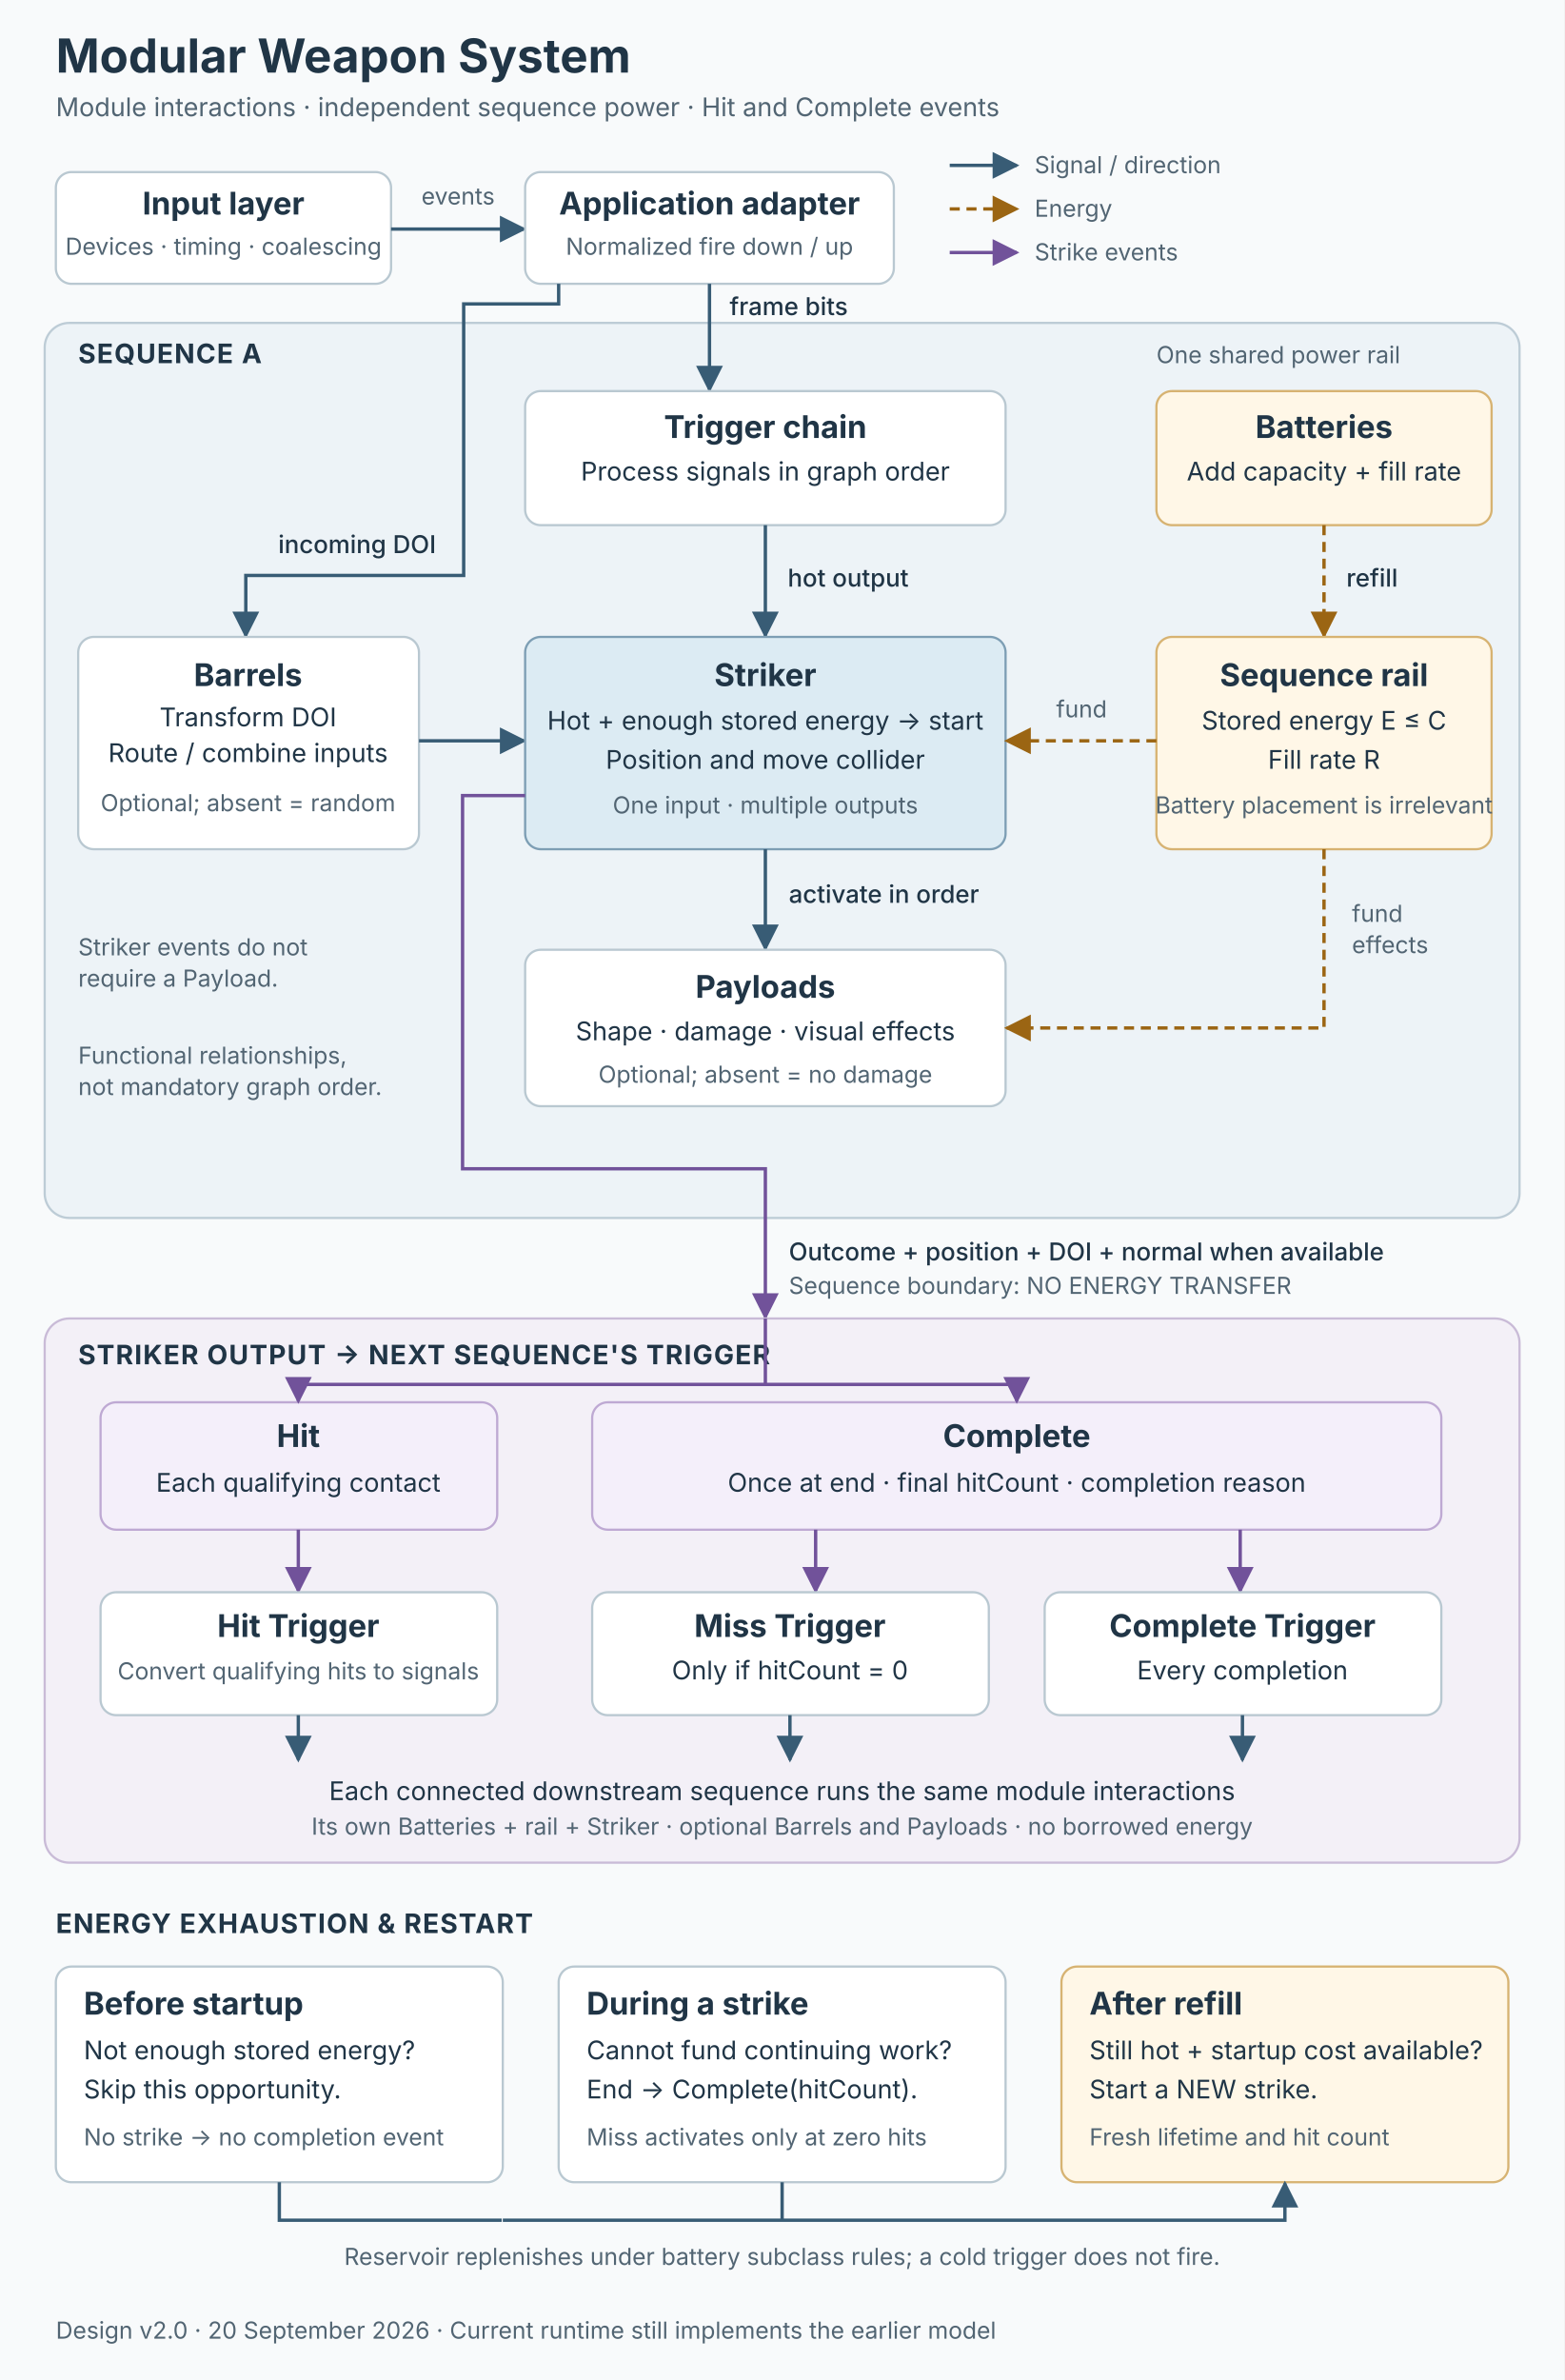
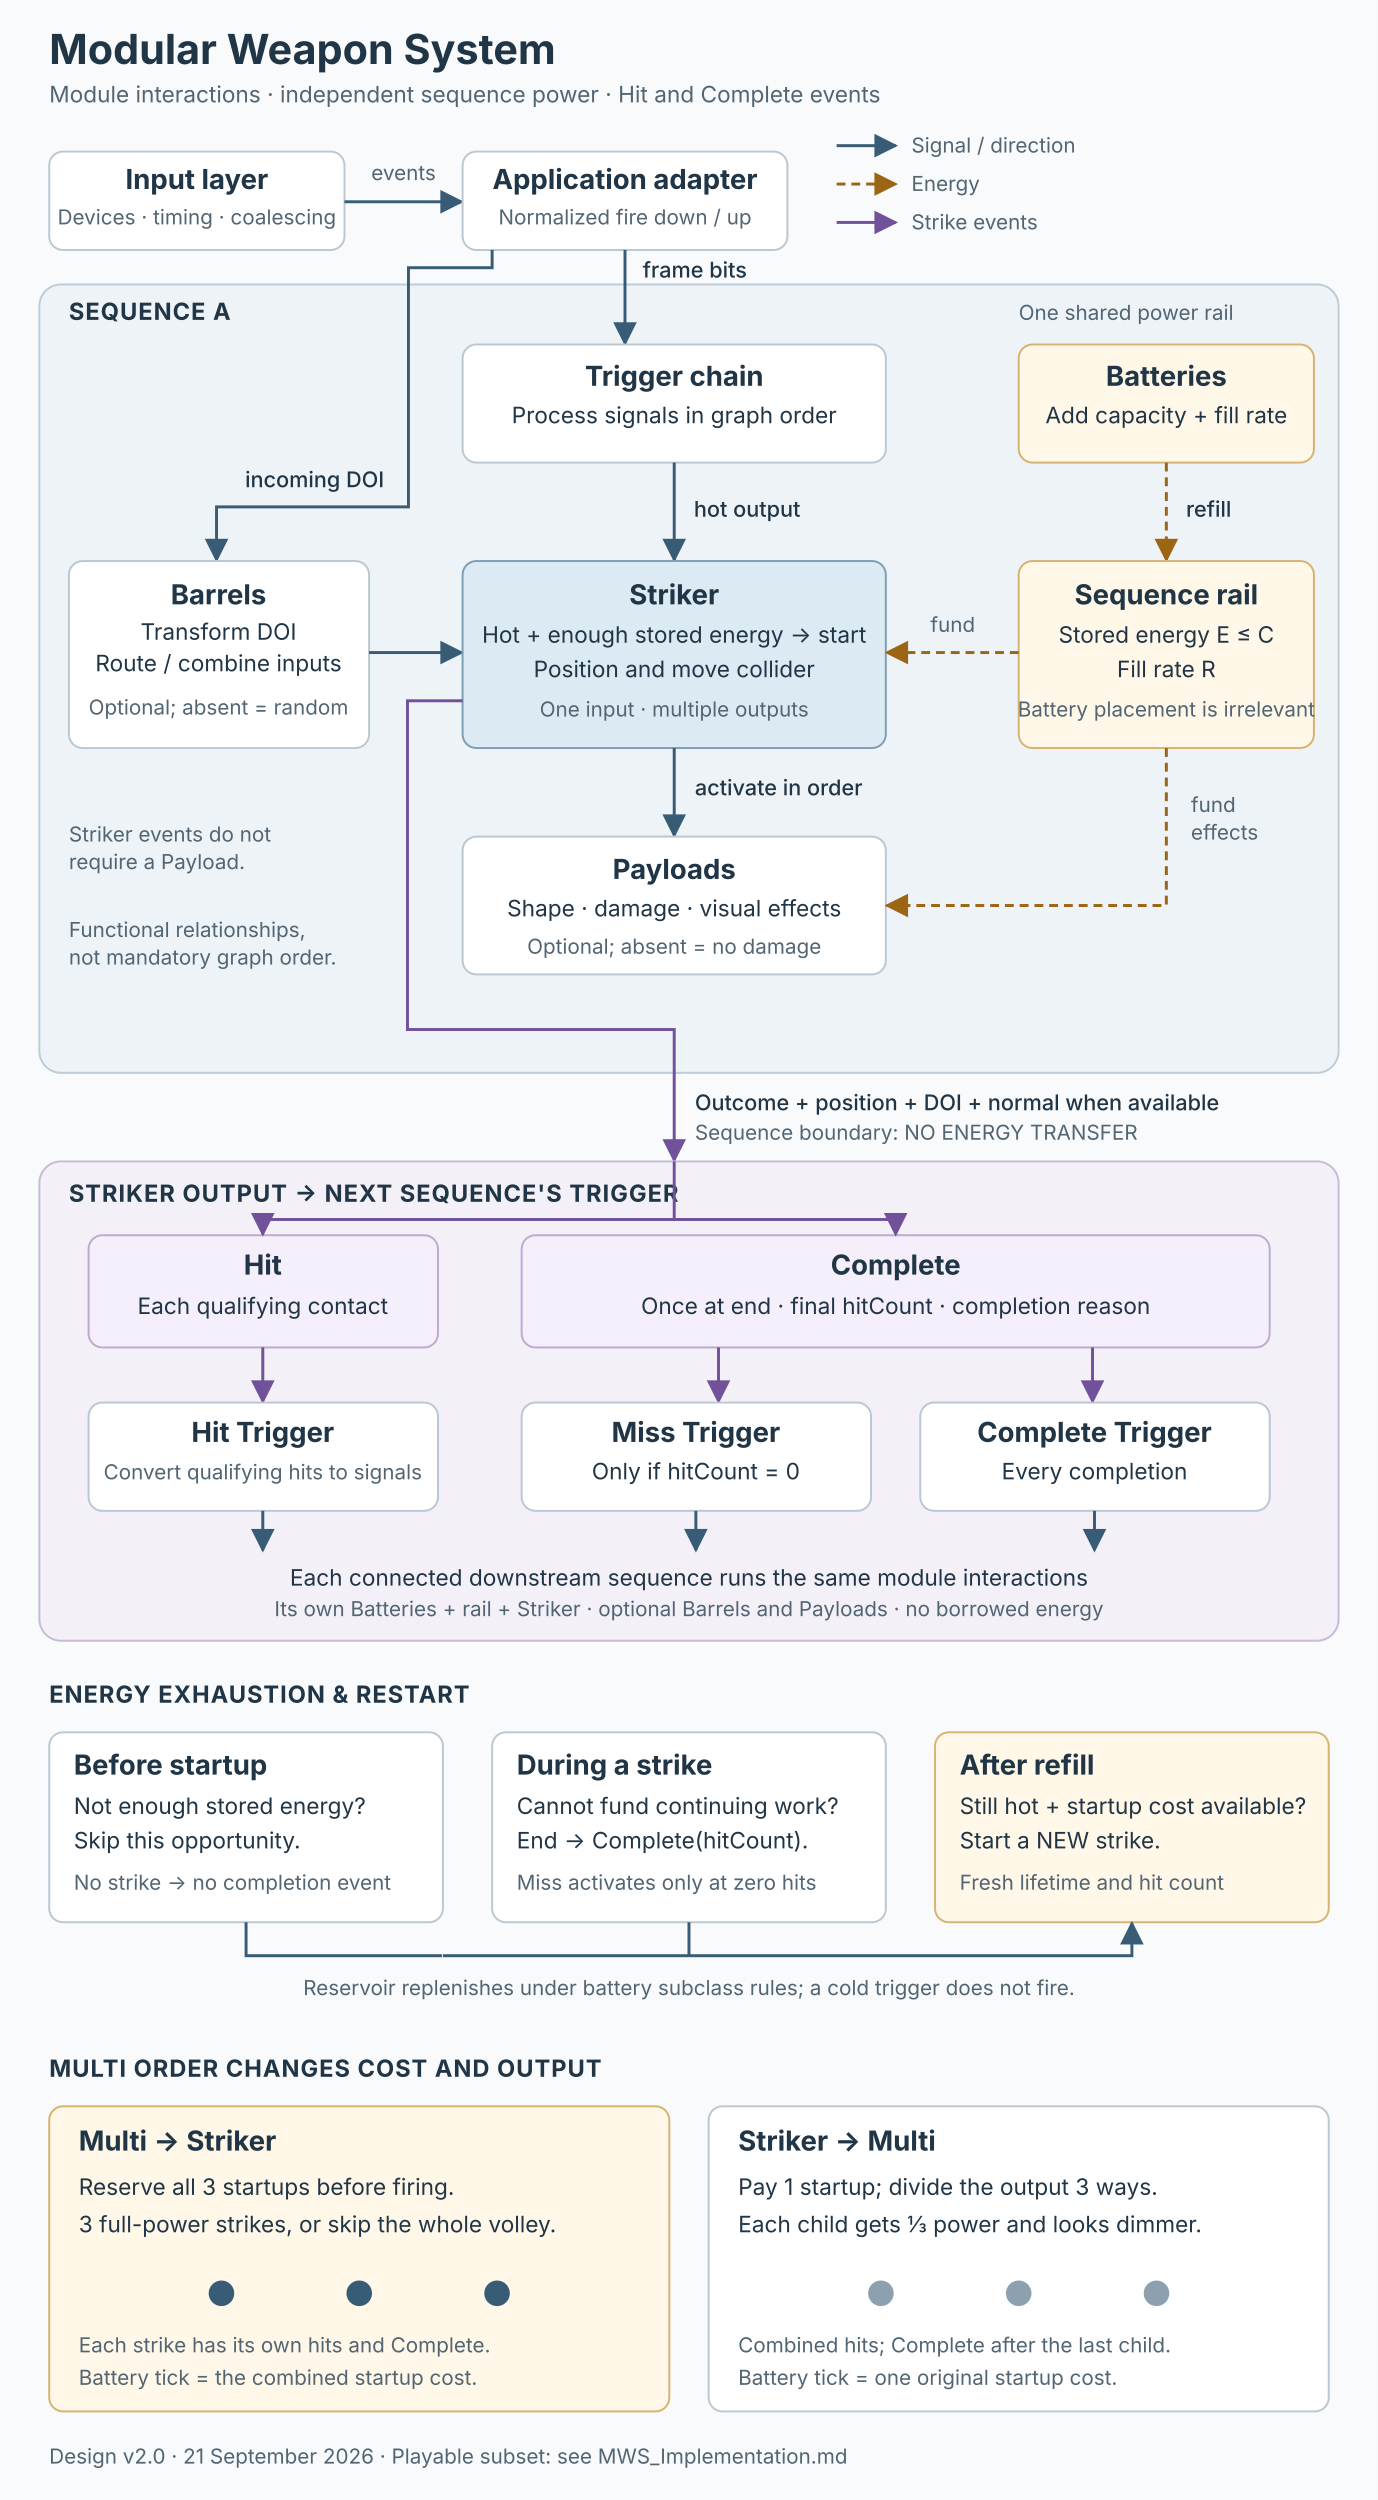
- <svg xmlns="http://www.w3.org/2000/svg" width="1400" height="2130" viewBox="0 0 1400 2130" role="img" aria-labelledby="title desc">
+ <svg xmlns="http://www.w3.org/2000/svg" width="1400" height="2540" viewBox="0 0 1400 2540" role="img" aria-labelledby="title desc">
  <defs>
    <marker id="flow" viewBox="0 0 10 10" refX="9" refY="5" markerWidth="8" markerHeight="8" orient="auto-start-reverse">
      <path d="M 0 0 L 10 5 L 0 10 z" fill="#385c75" />
    </marker>
    <marker id="energy" viewBox="0 0 10 10" refX="9" refY="5" markerWidth="8" markerHeight="8" orient="auto-start-reverse">
      <path d="M 0 0 L 10 5 L 0 10 z" fill="#9b6513" />
    </marker>
    <marker id="event" viewBox="0 0 10 10" refX="9" refY="5" markerWidth="8" markerHeight="8" orient="auto-start-reverse">
      <path d="M 0 0 L 10 5 L 0 10 z" fill="#71529a" />
    </marker>
    <style>
      text { font-family: -apple-system, BlinkMacSystemFont, 'Segoe UI', sans-serif; fill: #203546; }
      .heading { font-size: 42px; font-weight: 650; }
      .sub { font-size: 23px; fill: #526573; }
      .section { font-size: 24px; font-weight: 650; letter-spacing: 1px; }
      .name { font-size: 28px; font-weight: 650; }
      .body { font-size: 23px; }
      .small { font-size: 21px; fill: #526573; }
      .label { font-size: 22px; font-weight: 550; }
      .box { fill: #fff; stroke: #b9c8d1; stroke-width: 2; }
      .power { fill: #fff7e7; stroke: #d7b372; stroke-width: 2; }
      .eventbox { fill: #f4effa; stroke: #bea9d3; stroke-width: 2; }
      .line { fill: none; stroke: #385c75; stroke-width: 3; marker-end: url(#flow); }
      .powerline { fill: none; stroke: #9b6513; stroke-width: 3; stroke-dasharray: 9 6; marker-end: url(#energy); }
      .eventline { fill: none; stroke: #71529a; stroke-width: 3; marker-end: url(#event); }
    </style>
  </defs>
-   <rect width="1400" height="2130" fill="#f8fafb" />
+   <rect width="1400" height="2540" fill="#f8fafb" />
  <text x="50" y="65" class="heading">Modular Weapon System</text>
  <text x="50" y="104" class="sub">Module interactions · independent sequence power · Hit and Complete events</text>
  <path d="M 850 148 H 910" class="line" />
  <text x="926" y="155" class="small">Signal / direction</text>
  <path d="M 850 187 H 910" class="powerline" />
  <text x="926" y="194" class="small">Energy</text>
  <path d="M 850 226 H 910" class="eventline" />
  <text x="926" y="233" class="small">Strike events</text>
  <rect x="50" y="154" width="300" height="100" rx="14" class="box" />
  <text x="200" y="192" text-anchor="middle" class="name">Input layer</text>
  <text x="200" y="228" text-anchor="middle" class="small">Devices · timing · coalescing</text>
  <path d="M 350 205 H 469" class="line" />
  <text x="410" y="183" text-anchor="middle" class="small">events</text>
  <rect x="470" y="154" width="330" height="100" rx="14" class="box" />
  <text x="635" y="192" text-anchor="middle" class="name">Application adapter</text>
  <text x="635" y="228" text-anchor="middle" class="small">Normalized fire down / up</text>
  <rect x="40" y="289" width="1320" height="801" rx="22" fill="#edf3f7" stroke="#bdccd6" stroke-width="2" />
  <text x="70" y="325" class="section">SEQUENCE A</text>
  <text x="1035" y="325" class="small">One shared power rail</text>
  <path d="M 635 254 V 349" class="line" />
  <text x="653" y="282" class="label">frame bits</text>
  <path d="M 500 254 V 272 H 415 V 515 H 220 V 569" class="line" />
  <text x="249" y="495" class="label">incoming DOI</text>
  <rect x="470" y="350" width="430" height="120" rx="14" class="box" />
  <text x="685" y="392" text-anchor="middle" class="name">Trigger chain</text>
  <text x="685" y="430" text-anchor="middle" class="body">Process signals in graph order</text>
  <path d="M 685 470 V 569" class="line" />
  <text x="705" y="525" class="label">hot output</text>
  <rect x="70" y="570" width="305" height="190" rx="14" class="box" />
  <text x="222" y="614" text-anchor="middle" class="name">Barrels</text>
  <text x="222" y="650" text-anchor="middle" class="body">Transform DOI</text>
  <text x="222" y="682" text-anchor="middle" class="body">Route / combine inputs</text>
  <text x="222" y="726" text-anchor="middle" class="small">Optional; absent = random</text>
  <path d="M 375 663 H 469" class="line" />
  <rect x="470" y="570" width="430" height="190" rx="14" fill="#dcebf3" stroke="#7d9eb4" stroke-width="2" />
  <text x="685" y="614" text-anchor="middle" class="name">Striker</text>
  <text x="685" y="653" text-anchor="middle" class="body">Hot + enough stored energy → start</text>
  <text x="685" y="688" text-anchor="middle" class="body">Position and move collider</text>
  <text x="685" y="728" text-anchor="middle" class="small">One input · multiple outputs</text>
  <rect x="1035" y="350" width="300" height="120" rx="14" class="power" />
  <text x="1185" y="392" text-anchor="middle" class="name">Batteries</text>
  <text x="1185" y="430" text-anchor="middle" class="body">Add capacity + fill rate</text>
  <path d="M 1185 470 V 569" class="powerline" />
  <text x="1205" y="525" class="label">refill</text>
  <rect x="1035" y="570" width="300" height="190" rx="14" class="power" />
  <text x="1185" y="614" text-anchor="middle" class="name">Sequence rail</text>
  <text x="1185" y="653" text-anchor="middle" class="body">Stored energy E ≤ C</text>
  <text x="1185" y="688" text-anchor="middle" class="body">Fill rate R</text>
  <text x="1185" y="728" text-anchor="middle" class="small">Battery placement is irrelevant</text>
  <path d="M 1035 663 H 901" class="powerline" />
  <text x="968" y="642" text-anchor="middle" class="small">fund</text>
  <path d="M 685 760 V 849" class="line" />
  <text x="706" y="808" class="label">activate in order</text>
  <rect x="470" y="850" width="430" height="140" rx="14" class="box" />
  <text x="685" y="893" text-anchor="middle" class="name">Payloads</text>
  <text x="685" y="931" text-anchor="middle" class="body">Shape · damage · visual effects</text>
  <text x="685" y="969" text-anchor="middle" class="small">Optional; absent = no damage</text>
  <path d="M 1185 760 V 920 H 901" class="powerline" />
  <text x="1210" y="825" class="small">fund</text>
  <text x="1210" y="853" class="small">effects</text>
  <path d="M 470 712 H 414 V 1046 H 685 V 1179" class="eventline" />
  <text x="70" y="855" class="small">Striker events do not</text>
  <text x="70" y="883" class="small">require a Payload.</text>
  <text x="70" y="952" class="small">Functional relationships,</text>
  <text x="70" y="980" class="small">not mandatory graph order.</text>
  <text x="706" y="1128" class="label" fill="#71529a">Outcome + position + DOI + normal when available</text>
  <text x="706" y="1158" class="small">Sequence boundary: NO ENERGY TRANSFER</text>
  <rect x="40" y="1180" width="1320" height="487" rx="22" fill="#f3f0f7" stroke="#c9bbd7" stroke-width="2" />
  <text x="70" y="1221" class="section">STRIKER OUTPUT → NEXT SEQUENCE'S TRIGGER</text>
  <rect x="90" y="1255" width="355" height="114" rx="14" class="eventbox" />
  <text x="267" y="1295" text-anchor="middle" class="name">Hit</text>
  <text x="267" y="1335" text-anchor="middle" class="body">Each qualifying contact</text>
  <rect x="530" y="1255" width="760" height="114" rx="14" class="eventbox" />
  <text x="910" y="1295" text-anchor="middle" class="name">Complete</text>
  <text x="910" y="1335" text-anchor="middle" class="body">Once at end · final hitCount · completion reason</text>
  <path d="M 685 1180 V 1239 H 267 V 1254" class="eventline" />
  <path d="M 685 1239 H 910 V 1254" class="eventline" />
  <path d="M 267 1369 V 1424" class="eventline" />
  <path d="M 730 1369 V 1424" class="eventline" />
  <path d="M 1110 1369 V 1424" class="eventline" />
  <rect x="90" y="1425" width="355" height="110" rx="14" class="box" />
  <text x="267" y="1465" text-anchor="middle" class="name">Hit Trigger</text>
  <text x="267" y="1503" text-anchor="middle" class="small">Convert qualifying hits to signals</text>
  <rect x="530" y="1425" width="355" height="110" rx="14" class="box" />
  <text x="707" y="1465" text-anchor="middle" class="name">Miss Trigger</text>
  <text x="707" y="1503" text-anchor="middle" class="body">Only if hitCount = 0</text>
  <rect x="935" y="1425" width="355" height="110" rx="14" class="box" />
  <text x="1112" y="1465" text-anchor="middle" class="name">Complete Trigger</text>
  <text x="1112" y="1503" text-anchor="middle" class="body">Every completion</text>
  <path d="M 267 1535 V 1575" class="line" />
  <path d="M 707 1535 V 1575" class="line" />
  <path d="M 1112 1535 V 1575" class="line" />
  <text x="700" y="1611" text-anchor="middle" class="body">Each connected downstream sequence runs the same module interactions</text>
  <text x="700" y="1642" text-anchor="middle" class="small">Its own Batteries + rail + Striker · optional Barrels and Payloads · no borrowed energy</text>
  <text x="50" y="1730" class="section">ENERGY EXHAUSTION &amp; RESTART</text>
  <rect x="50" y="1760" width="400" height="193" rx="14" class="box" />
  <text x="75" y="1803" class="name">Before startup</text>
  <text x="75" y="1843" class="body">Not enough stored energy?</text>
  <text x="75" y="1878" class="body">Skip this opportunity.</text>
  <text x="75" y="1920" class="small">No strike → no completion event</text>
  <rect x="500" y="1760" width="400" height="193" rx="14" class="box" />
  <text x="525" y="1803" class="name">During a strike</text>
  <text x="525" y="1843" class="body">Cannot fund continuing work?</text>
  <text x="525" y="1878" class="body">End → Complete(hitCount).</text>
  <text x="525" y="1920" class="small">Miss activates only at zero hits</text>
  <rect x="950" y="1760" width="400" height="193" rx="14" class="power" />
  <text x="975" y="1803" class="name">After refill</text>
  <text x="975" y="1843" class="body">Still hot + startup cost available?</text>
  <text x="975" y="1878" class="body">Start a NEW strike.</text>
  <text x="975" y="1920" class="small">Fresh lifetime and hit count</text>
  <path d="M 450 1987 H 1150 V 1954" class="line" />
  <path d="M 250 1953 V 1987 H 449" fill="none" stroke="#385c75" stroke-width="3" />
  <path d="M 700 1953 V 1987" fill="none" stroke="#385c75" stroke-width="3" />
  <text x="700" y="2027" text-anchor="middle" class="small">Reservoir replenishes under battery subclass rules; a cold trigger does not fire.</text>
-   <text x="50" y="2093" class="small">Design v2.0 · 20 September 2026 · Current runtime still implements the earlier model</text>
+   <text x="50" y="2110" class="section">MULTI ORDER CHANGES COST AND OUTPUT</text>
+   <rect x="50" y="2140" width="630" height="310" rx="14" class="power" />
+   <text x="80" y="2185" class="name">Multi → Striker</text>
+   <text x="80" y="2230" class="body">Reserve all 3 startups before firing.</text>
+   <text x="80" y="2268" class="body">3 full-power strikes, or skip the whole volley.</text>
+   <circle cx="225" cy="2330" r="13" fill="#385c75" />
+   <circle cx="365" cy="2330" r="13" fill="#385c75" />
+   <circle cx="505" cy="2330" r="13" fill="#385c75" />
+   <text x="80" y="2390" class="small">Each strike has its own hits and Complete.</text>
+   <text x="80" y="2423" class="small">Battery tick = the combined startup cost.</text>
+   <rect x="720" y="2140" width="630" height="310" rx="14" class="box" />
+   <text x="750" y="2185" class="name">Striker → Multi</text>
+   <text x="750" y="2230" class="body">Pay 1 startup; divide the output 3 ways.</text>
+   <text x="750" y="2268" class="body">Each child gets ⅓ power and looks dimmer.</text>
+   <circle cx="895" cy="2330" r="13" fill="#385c75" opacity="0.58" />
+   <circle cx="1035" cy="2330" r="13" fill="#385c75" opacity="0.58" />
+   <circle cx="1175" cy="2330" r="13" fill="#385c75" opacity="0.58" />
+   <text x="750" y="2390" class="small">Combined hits; Complete after the last child.</text>
+   <text x="750" y="2423" class="small">Battery tick = one original startup cost.</text>
+   <text x="50" y="2503" class="small">Design v2.0 · 21 September 2026 · Playable subset: see MWS_Implementation.md</text>
</svg>
